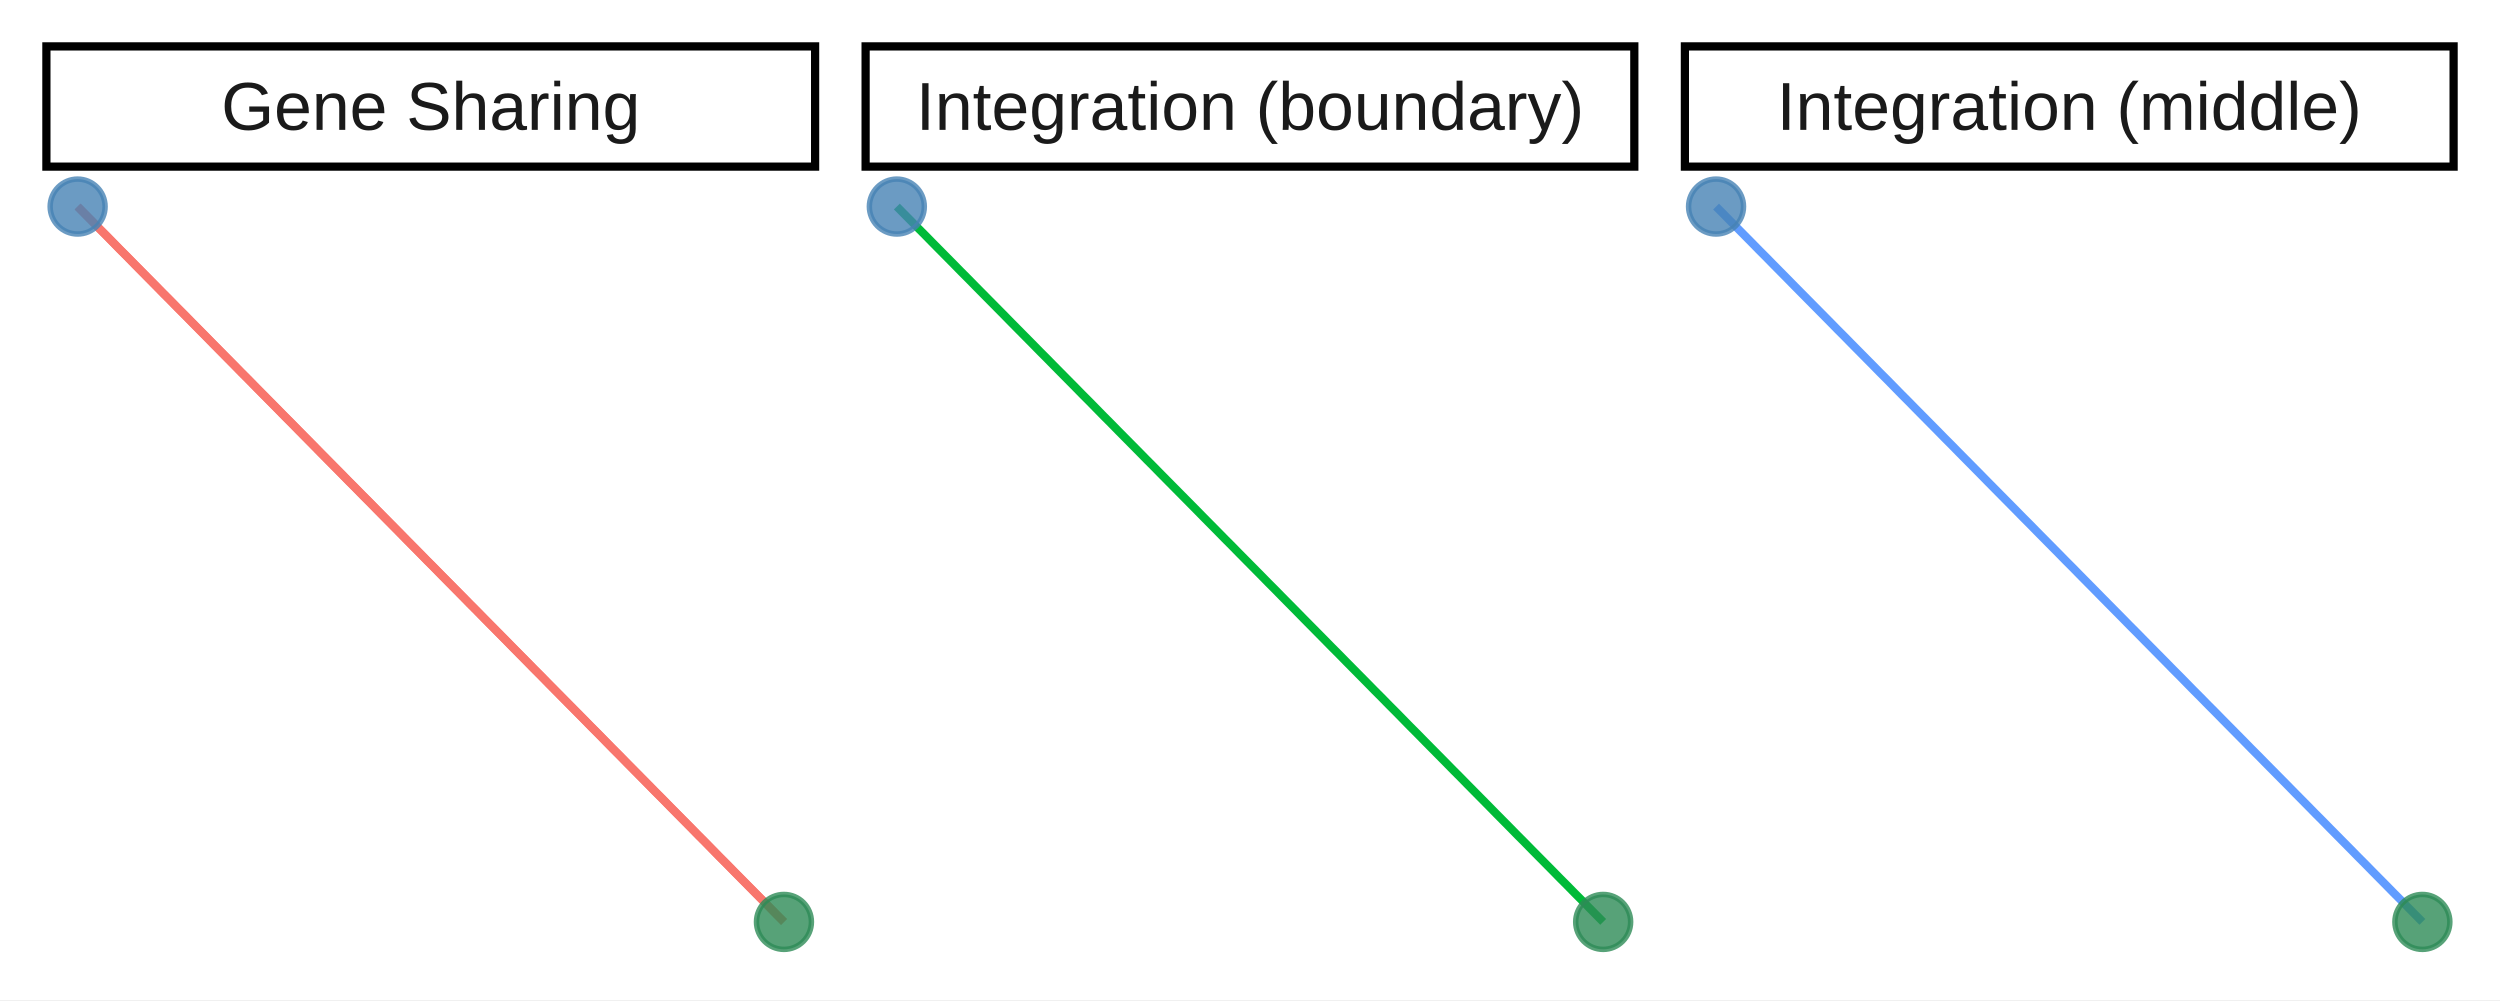
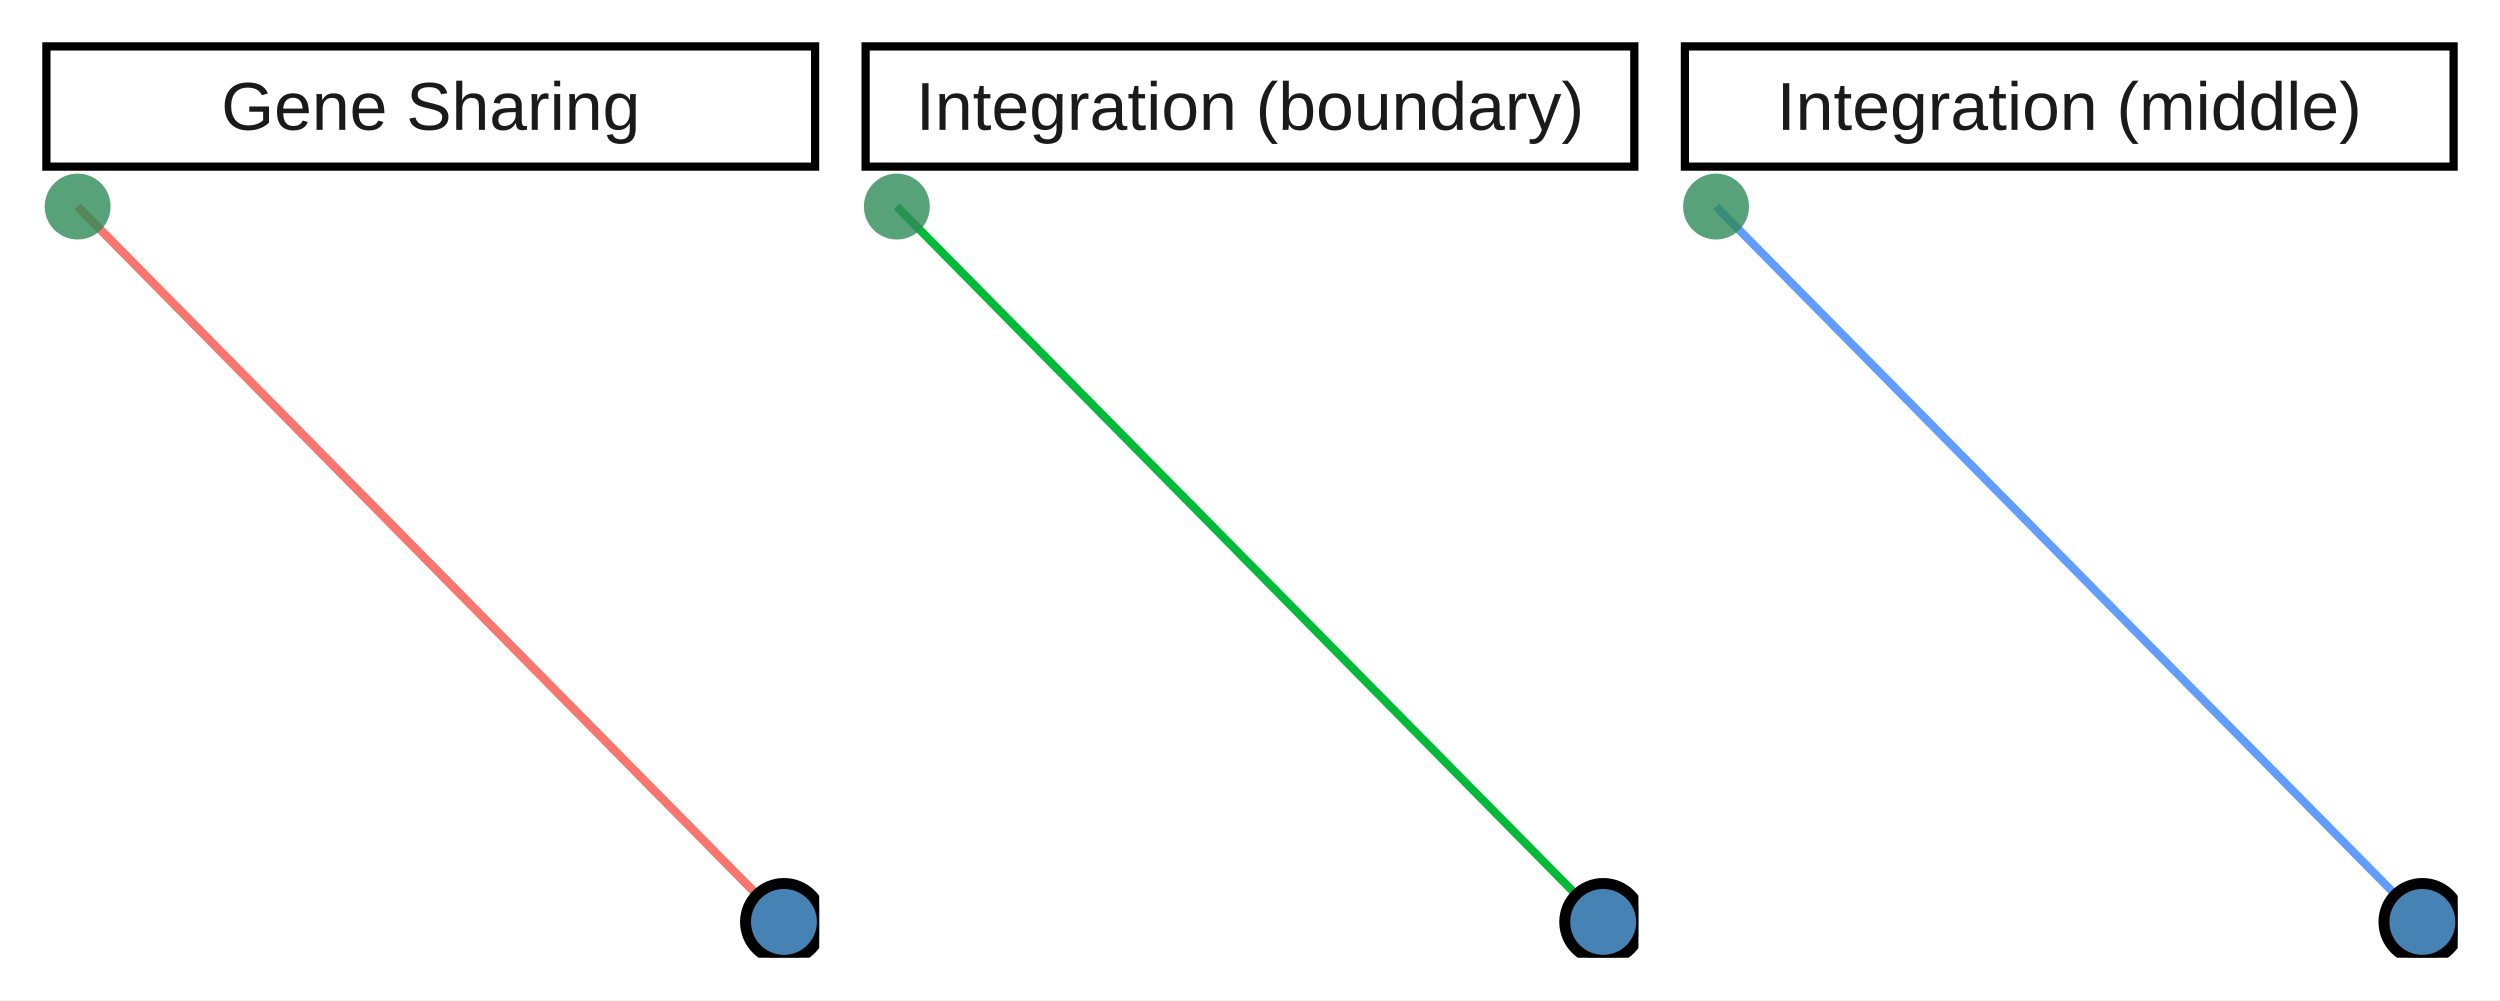
<svg xmlns="http://www.w3.org/2000/svg" width="324.00pt" height="129.60pt" viewBox="0 0 324.00 129.60">
  <g class="svglite">
    <defs>
      <style type="text/css">
    .svglite line, .svglite polyline, .svglite polygon, .svglite path, .svglite rect, .svglite circle {
      fill: none;
      stroke: #000000;
      stroke-linecap: round;
      stroke-linejoin: round;
      stroke-miterlimit: 10.00;
    }
    .svglite text {
      white-space: pre;
    }
    .svglite g.glyphgroup path {
      fill: inherit;
      stroke: none;
    }
  </style>
    </defs>
    <rect width="100%" height="100%" style="stroke: none; fill: #FFFFFF;" />
    <defs>
      <clipPath id="cpMC4wMHwzMjQuMDB8MC4wMHwxMjkuNjA=">
        <rect x="0.00" y="0.00" width="324.00" height="129.60" />
      </clipPath>
    </defs>
    <g clip-path="url(#cpMC4wMHwzMjQuMDB8MC4wMHwxMjkuNjA=)">
      <rect x="0" y="0" width="324.00" height="129.60" style="stroke-width: 1.07; stroke: #FFFFFF; fill: #FFFFFF;" />
    </g>
    <defs>
      <clipPath id="cpNS40OHwxMDYuMTd8MjIuMTN8MTI0LjEy">
        <rect x="5.48" y="22.13" width="100.69" height="101.99" />
      </clipPath>
    </defs>
    <g clip-path="url(#cpNS40OHwxMDYuMTd8MjIuMTN8MTI0LjEy)">
      <rect x="5.48" y="22.13" width="100.69" height="101.99" style="stroke-width: 1.07; stroke: none; fill: #FFFFFF;" />
-       <polyline points="10.06,26.77 10.98,27.70 11.91,28.64 12.83,29.58 13.76,30.51 14.68,31.45 15.60,32.39 16.53,33.32 17.45,34.26 18.38,35.20 19.30,36.13 20.23,37.07 21.15,38.01 22.08,38.94 23.00,39.88 23.93,40.81 24.85,41.75 25.78,42.69 26.70,43.62 27.62,44.56 28.55,45.50 29.47,46.43 30.40,47.37 31.32,48.31 32.25,49.24 33.17,50.18 34.10,51.12 35.02,52.05 35.95,52.99 36.87,53.93 37.80,54.86 38.72,55.80 39.65,56.74 40.57,57.67 41.49,58.61 42.42,59.55 43.34,60.48 44.27,61.42 45.19,62.36 46.12,63.29 47.04,64.23 47.97,65.16 48.89,66.10 49.82,67.04 50.74,67.97 51.67,68.91 52.59,69.85 53.51,70.78 54.44,71.72 55.36,72.66 56.29,73.59 57.21,74.53 58.14,75.47 59.06,76.40 59.99,77.34 60.91,78.28 61.84,79.21 62.76,80.15 63.69,81.09 64.61,82.02 65.54,82.96 66.46,83.90 67.38,84.83 68.31,85.77 69.23,86.71 70.16,87.64 71.08,88.58 72.01,89.52 72.93,90.45 73.86,91.39 74.78,92.32 75.71,93.26 76.63,94.20 77.56,95.13 78.48,96.07 79.40,97.01 80.33,97.94 81.25,98.88 82.18,99.82 83.10,100.75 84.03,101.69 84.95,102.63 85.88,103.56 86.80,104.50 87.73,105.44 88.65,106.37 89.58,107.31 90.50,108.25 91.43,109.18 92.35,110.12 93.27,111.06 94.20,111.99 95.12,112.93 96.05,113.87 96.97,114.80 97.90,115.74 98.82,116.67 99.75,117.61 100.67,118.55 101.60,119.48 " style="stroke-width: 1.07; stroke: #F8766D; stroke-linecap: butt;" />
-       <polyline points="10.06,26.77 10.98,27.70 11.91,28.64 12.83,29.58 13.76,30.51 14.68,31.45 15.60,32.39 16.53,33.32 17.45,34.26 18.38,35.20 19.30,36.13 20.23,37.07 21.15,38.01 22.08,38.94 23.00,39.88 23.93,40.81 24.85,41.75 25.78,42.69 26.70,43.62 27.62,44.56 28.55,45.50 29.47,46.43 30.40,47.37 31.32,48.31 32.25,49.24 33.17,50.18 34.10,51.12 35.02,52.05 35.95,52.99 36.87,53.93 37.80,54.86 38.72,55.80 39.65,56.74 40.57,57.67 41.49,58.61 42.42,59.55 43.34,60.48 44.27,61.42 45.19,62.36 46.12,63.29 47.04,64.23 47.97,65.16 48.89,66.10 49.82,67.04 50.74,67.97 51.67,68.91 52.59,69.85 53.51,70.78 54.44,71.72 55.36,72.66 56.29,73.59 57.21,74.53 58.14,75.47 59.06,76.40 59.99,77.34 60.91,78.28 61.84,79.21 62.76,80.15 63.69,81.09 64.61,82.02 65.54,82.96 66.46,83.90 67.38,84.83 68.31,85.77 69.23,86.71 70.16,87.64 71.08,88.58 72.01,89.52 72.93,90.45 73.86,91.39 74.78,92.32 75.71,93.26 76.63,94.20 77.56,95.13 78.48,96.07 79.40,97.01 80.33,97.94 81.25,98.88 82.18,99.82 83.10,100.75 84.03,101.69 84.95,102.63 85.88,103.56 86.80,104.50 87.73,105.44 88.65,106.37 89.58,107.31 90.50,108.25 91.43,109.18 92.35,110.12 93.27,111.06 94.20,111.99 95.12,112.93 96.05,113.87 96.97,114.80 97.90,115.74 98.82,116.67 99.75,117.61 100.67,118.55 101.60,119.48 " style="stroke-width: 1.07; stroke: #F8766D; stroke-linecap: butt;" />
-       <circle cx="10.06" cy="26.77" r="3.56" style="stroke-width: 0.71; stroke: #4682B4; stroke-opacity: 0.80; fill: #4682B4; fill-opacity: 0.80;" />
-       <circle cx="101.60" cy="119.48" r="3.56" style="stroke-width: 0.71; stroke: #2E8B57; stroke-opacity: 0.80; fill: #2E8B57; fill-opacity: 0.80;" />
+       <polyline points="101.60,119.48 100.67,118.55 99.75,117.61 98.82,116.67 97.90,115.74 96.97,114.80 96.05,113.87 95.12,112.93 94.20,111.99 93.27,111.06 92.35,110.12 91.43,109.18 90.50,108.25 89.58,107.31 88.65,106.37 87.73,105.44 86.80,104.50 85.88,103.56 84.95,102.63 84.03,101.69 83.10,100.75 82.18,99.82 81.25,98.88 80.33,97.94 79.40,97.01 78.48,96.07 77.56,95.13 76.63,94.20 75.71,93.26 74.78,92.32 73.86,91.39 72.93,90.45 72.01,89.52 71.08,88.58 70.16,87.64 69.23,86.71 68.31,85.77 67.38,84.83 66.46,83.90 65.54,82.96 64.61,82.02 63.69,81.09 62.76,80.15 61.84,79.21 60.91,78.28 59.99,77.34 59.06,76.40 58.14,75.47 57.21,74.53 56.29,73.59 55.36,72.66 54.44,71.72 53.51,70.78 52.59,69.85 51.67,68.91 50.74,67.97 49.82,67.04 48.89,66.10 47.97,65.16 47.04,64.23 46.12,63.29 45.19,62.36 44.27,61.42 43.34,60.48 42.42,59.55 41.49,58.61 40.57,57.67 39.65,56.74 38.72,55.80 37.80,54.86 36.87,53.93 35.95,52.99 35.02,52.05 34.10,51.12 33.17,50.18 32.25,49.24 31.32,48.31 30.40,47.37 29.47,46.43 28.55,45.50 27.62,44.56 26.70,43.62 25.78,42.69 24.85,41.75 23.93,40.81 23.00,39.88 22.08,38.94 21.15,38.01 20.23,37.07 19.30,36.13 18.38,35.20 17.45,34.26 16.53,33.32 15.60,32.39 14.68,31.45 13.76,30.51 12.83,29.58 11.91,28.64 10.98,27.70 10.06,26.77 " style="stroke-width: 1.07; stroke: #F8766D; stroke-linecap: butt;" />
+       <polyline points="101.60,119.48 100.67,118.55 99.75,117.61 98.82,116.67 97.90,115.74 96.97,114.80 96.05,113.87 95.12,112.93 94.20,111.99 93.27,111.06 92.35,110.12 91.43,109.18 90.50,108.25 89.58,107.31 88.65,106.37 87.73,105.44 86.80,104.50 85.88,103.56 84.95,102.63 84.03,101.69 83.10,100.75 82.18,99.82 81.25,98.88 80.33,97.94 79.40,97.01 78.48,96.07 77.56,95.13 76.63,94.20 75.71,93.26 74.78,92.32 73.86,91.39 72.93,90.45 72.01,89.52 71.08,88.58 70.16,87.64 69.23,86.71 68.31,85.77 67.38,84.83 66.46,83.90 65.54,82.96 64.61,82.02 63.69,81.09 62.76,80.15 61.84,79.21 60.91,78.28 59.99,77.34 59.06,76.40 58.14,75.47 57.21,74.53 56.29,73.59 55.36,72.66 54.44,71.72 53.51,70.78 52.59,69.85 51.67,68.91 50.74,67.97 49.82,67.04 48.89,66.10 47.97,65.16 47.04,64.23 46.12,63.29 45.19,62.36 44.27,61.42 43.34,60.48 42.42,59.55 41.49,58.61 40.57,57.67 39.65,56.74 38.72,55.80 37.80,54.86 36.87,53.93 35.95,52.99 35.02,52.05 34.10,51.12 33.17,50.18 32.25,49.24 31.32,48.31 30.40,47.37 29.47,46.43 28.55,45.50 27.62,44.56 26.70,43.62 25.78,42.69 24.85,41.75 23.93,40.81 23.00,39.88 22.08,38.94 21.15,38.01 20.23,37.07 19.30,36.13 18.38,35.20 17.45,34.26 16.53,33.32 15.60,32.39 14.68,31.45 13.76,30.51 12.83,29.58 11.91,28.64 10.98,27.70 10.06,26.77 " style="stroke-width: 1.07; stroke: #F8766D; stroke-linecap: butt;" />
+       <circle cx="101.60" cy="119.48" r="4.98" style="stroke-width: 1.42; fill: #4682B4;" />
+       <circle cx="10.06" cy="26.77" r="4.27" style="stroke-width: 0.00; stroke: #FFFFFF; stroke-opacity: 0.80; fill: #2E8B57; fill-opacity: 0.80;" />
    </g>
    <g clip-path="url(#cpMC4wMHwzMjQuMDB8MC4wMHwxMjkuNjA=)">
</g>
    <defs>
      <clipPath id="cpMTExLjY1fDIxMi4zNXwyMi4xM3wxMjQuMTI=">
        <rect x="111.65" y="22.13" width="100.69" height="101.99" />
      </clipPath>
    </defs>
    <g clip-path="url(#cpMTExLjY1fDIxMi4zNXwyMi4xM3wxMjQuMTI=)">
      <rect x="111.65" y="22.13" width="100.69" height="101.99" style="stroke-width: 1.07; stroke: none; fill: #FFFFFF;" />
-       <polyline points="116.23,26.77 117.15,27.70 118.08,28.64 119.00,29.58 119.93,30.51 120.85,31.45 121.78,32.39 122.70,33.32 123.63,34.26 124.55,35.20 125.48,36.13 126.40,37.07 127.33,38.01 128.25,38.94 129.18,39.88 130.10,40.81 131.02,41.75 131.95,42.69 132.87,43.62 133.80,44.56 134.72,45.50 135.65,46.43 136.57,47.37 137.50,48.31 138.42,49.24 139.35,50.18 140.27,51.12 141.20,52.05 142.12,52.99 143.04,53.93 143.97,54.86 144.89,55.80 145.82,56.74 146.74,57.67 147.67,58.61 148.59,59.55 149.52,60.48 150.44,61.42 151.37,62.36 152.29,63.29 153.22,64.23 154.14,65.16 155.07,66.10 155.99,67.04 156.91,67.97 157.84,68.91 158.76,69.85 159.69,70.78 160.61,71.72 161.54,72.66 162.46,73.59 163.39,74.53 164.31,75.47 165.24,76.40 166.16,77.34 167.09,78.28 168.01,79.21 168.93,80.15 169.86,81.09 170.78,82.02 171.71,82.96 172.63,83.90 173.56,84.83 174.48,85.77 175.41,86.71 176.33,87.64 177.26,88.58 178.18,89.52 179.11,90.45 180.03,91.39 180.96,92.32 181.88,93.26 182.80,94.20 183.73,95.13 184.65,96.07 185.58,97.01 186.50,97.94 187.43,98.88 188.35,99.82 189.28,100.75 190.20,101.69 191.13,102.63 192.05,103.56 192.98,104.50 193.90,105.44 194.82,106.37 195.75,107.31 196.67,108.25 197.60,109.18 198.52,110.12 199.45,111.06 200.37,111.99 201.30,112.93 202.22,113.87 203.15,114.80 204.07,115.74 205.00,116.67 205.92,117.61 206.85,118.55 207.77,119.48 " style="stroke-width: 1.07; stroke: #00BA38; stroke-linecap: butt;" />
-       <circle cx="116.23" cy="26.77" r="3.56" style="stroke-width: 0.71; stroke: #4682B4; stroke-opacity: 0.80; fill: #4682B4; fill-opacity: 0.80;" />
-       <circle cx="207.77" cy="119.48" r="3.56" style="stroke-width: 0.71; stroke: #2E8B57; stroke-opacity: 0.80; fill: #2E8B57; fill-opacity: 0.80;" />
+       <polyline points="207.77,119.48 206.85,118.55 205.92,117.61 205.00,116.67 204.07,115.74 203.15,114.80 202.22,113.87 201.30,112.93 200.37,111.99 199.45,111.06 198.52,110.12 197.60,109.18 196.67,108.25 195.75,107.31 194.82,106.37 193.90,105.44 192.98,104.50 192.05,103.56 191.13,102.63 190.20,101.69 189.28,100.75 188.35,99.82 187.43,98.88 186.50,97.94 185.58,97.01 184.65,96.07 183.73,95.13 182.80,94.20 181.88,93.26 180.96,92.32 180.03,91.39 179.11,90.45 178.18,89.52 177.26,88.58 176.33,87.64 175.41,86.71 174.48,85.77 173.56,84.83 172.63,83.90 171.71,82.96 170.78,82.02 169.86,81.09 168.93,80.15 168.01,79.21 167.09,78.28 166.16,77.34 165.24,76.40 164.31,75.47 163.39,74.53 162.46,73.59 161.54,72.66 160.61,71.72 159.69,70.78 158.76,69.85 157.84,68.91 156.91,67.97 155.99,67.04 155.07,66.10 154.14,65.16 153.22,64.23 152.29,63.29 151.37,62.36 150.44,61.42 149.52,60.48 148.59,59.55 147.67,58.61 146.74,57.67 145.82,56.74 144.89,55.80 143.97,54.86 143.04,53.93 142.12,52.99 141.20,52.05 140.27,51.12 139.35,50.18 138.42,49.24 137.50,48.31 136.57,47.37 135.65,46.43 134.72,45.50 133.80,44.56 132.87,43.62 131.95,42.69 131.02,41.75 130.10,40.81 129.18,39.88 128.25,38.94 127.33,38.01 126.40,37.07 125.48,36.13 124.55,35.20 123.63,34.26 122.70,33.32 121.78,32.39 120.85,31.45 119.93,30.51 119.00,29.58 118.08,28.64 117.15,27.70 116.23,26.77 " style="stroke-width: 1.07; stroke: #00BA38; stroke-linecap: butt;" />
+       <circle cx="207.77" cy="119.48" r="4.98" style="stroke-width: 1.42; fill: #4682B4;" />
+       <circle cx="116.23" cy="26.77" r="4.27" style="stroke-width: 0.00; stroke: #FFFFFF; stroke-opacity: 0.80; fill: #2E8B57; fill-opacity: 0.80;" />
    </g>
    <g clip-path="url(#cpMC4wMHwzMjQuMDB8MC4wMHwxMjkuNjA=)">
</g>
    <defs>
      <clipPath id="cpMjE3LjgzfDMxOC41MnwyMi4xM3wxMjQuMTI=">
        <rect x="217.83" y="22.13" width="100.69" height="101.99" />
      </clipPath>
    </defs>
    <g clip-path="url(#cpMjE3LjgzfDMxOC41MnwyMi4xM3wxMjQuMTI=)">
      <rect x="217.83" y="22.13" width="100.69" height="101.99" style="stroke-width: 1.07; stroke: none; fill: #FFFFFF;" />
-       <polyline points="222.40,26.77 223.33,27.70 224.25,28.64 225.18,29.58 226.10,30.51 227.03,31.45 227.95,32.39 228.88,33.32 229.80,34.26 230.73,35.20 231.65,36.13 232.57,37.07 233.50,38.01 234.42,38.94 235.35,39.88 236.27,40.81 237.20,41.75 238.12,42.69 239.05,43.62 239.97,44.56 240.90,45.50 241.82,46.43 242.75,47.37 243.67,48.31 244.60,49.24 245.52,50.18 246.44,51.12 247.37,52.05 248.29,52.99 249.22,53.93 250.14,54.86 251.07,55.80 251.99,56.74 252.92,57.67 253.84,58.61 254.77,59.55 255.69,60.48 256.62,61.42 257.54,62.36 258.46,63.29 259.39,64.23 260.31,65.16 261.24,66.10 262.16,67.04 263.09,67.97 264.01,68.91 264.94,69.85 265.86,70.78 266.79,71.72 267.71,72.66 268.64,73.59 269.56,74.53 270.49,75.47 271.41,76.40 272.33,77.34 273.26,78.28 274.18,79.21 275.11,80.15 276.03,81.09 276.96,82.02 277.88,82.96 278.81,83.90 279.73,84.83 280.66,85.77 281.58,86.71 282.51,87.64 283.43,88.58 284.35,89.52 285.28,90.45 286.20,91.39 287.13,92.32 288.05,93.26 288.98,94.20 289.90,95.13 290.83,96.07 291.75,97.01 292.68,97.94 293.60,98.88 294.53,99.82 295.45,100.75 296.38,101.69 297.30,102.63 298.22,103.56 299.15,104.50 300.07,105.44 301.00,106.37 301.92,107.31 302.85,108.25 303.77,109.18 304.70,110.12 305.62,111.06 306.55,111.99 307.47,112.93 308.40,113.87 309.32,114.80 310.24,115.74 311.17,116.67 312.09,117.61 313.02,118.55 313.94,119.48 " style="stroke-width: 1.07; stroke: #619CFF; stroke-linecap: butt;" />
-       <circle cx="222.40" cy="26.77" r="3.56" style="stroke-width: 0.71; stroke: #4682B4; stroke-opacity: 0.80; fill: #4682B4; fill-opacity: 0.80;" />
-       <circle cx="313.94" cy="119.48" r="3.56" style="stroke-width: 0.71; stroke: #2E8B57; stroke-opacity: 0.80; fill: #2E8B57; fill-opacity: 0.80;" />
+       <polyline points="313.94,119.48 313.02,118.55 312.09,117.61 311.17,116.67 310.24,115.74 309.32,114.80 308.40,113.87 307.47,112.93 306.55,111.99 305.62,111.06 304.70,110.12 303.77,109.18 302.85,108.25 301.92,107.31 301.00,106.37 300.07,105.44 299.15,104.50 298.22,103.56 297.30,102.63 296.38,101.69 295.45,100.75 294.53,99.82 293.60,98.88 292.68,97.94 291.75,97.01 290.83,96.07 289.90,95.13 288.98,94.20 288.05,93.26 287.13,92.32 286.20,91.39 285.28,90.45 284.35,89.52 283.43,88.58 282.51,87.64 281.58,86.71 280.66,85.77 279.73,84.83 278.81,83.90 277.88,82.96 276.96,82.02 276.03,81.09 275.11,80.15 274.18,79.21 273.26,78.28 272.33,77.34 271.41,76.40 270.49,75.47 269.56,74.53 268.64,73.59 267.71,72.66 266.79,71.72 265.86,70.78 264.94,69.85 264.01,68.91 263.09,67.97 262.16,67.04 261.24,66.10 260.31,65.16 259.39,64.23 258.46,63.29 257.54,62.36 256.62,61.42 255.69,60.48 254.77,59.55 253.84,58.61 252.92,57.67 251.99,56.74 251.07,55.80 250.14,54.86 249.22,53.93 248.29,52.99 247.37,52.05 246.44,51.12 245.52,50.18 244.60,49.24 243.67,48.31 242.75,47.37 241.82,46.43 240.90,45.50 239.97,44.56 239.05,43.62 238.12,42.69 237.20,41.75 236.27,40.81 235.35,39.88 234.42,38.94 233.50,38.01 232.57,37.07 231.65,36.13 230.73,35.20 229.80,34.26 228.88,33.32 227.95,32.39 227.03,31.45 226.10,30.51 225.18,29.58 224.25,28.64 223.33,27.70 222.40,26.77 " style="stroke-width: 1.07; stroke: #619CFF; stroke-linecap: butt;" />
+       <circle cx="313.94" cy="119.48" r="4.98" style="stroke-width: 1.42; fill: #4682B4;" />
+       <circle cx="222.40" cy="26.77" r="4.27" style="stroke-width: 0.00; stroke: #FFFFFF; stroke-opacity: 0.80; fill: #2E8B57; fill-opacity: 0.80;" />
    </g>
    <g clip-path="url(#cpMC4wMHwzMjQuMDB8MC4wMHwxMjkuNjA=)">
</g>
    <defs>
      <clipPath id="cpNS40OHwxMDYuMTd8NS40OHwyMi4xMw==">
        <rect x="5.48" y="5.48" width="100.69" height="16.65" />
      </clipPath>
    </defs>
    <g clip-path="url(#cpNS40OHwxMDYuMTd8NS40OHwyMi4xMw==)">
      <rect x="5.48" y="5.48" width="100.69" height="16.65" style="stroke-width: 2.13; fill: #FFFFFF;" />
      <text x="55.83" y="16.83" text-anchor="middle" style="font-size: 8.80px;fill: #1A1A1A; font-family: &quot;Liberation Sans&quot;;" textLength="54.27px" lengthAdjust="spacingAndGlyphs">Gene Sharing</text>
    </g>
    <g clip-path="url(#cpMC4wMHwzMjQuMDB8MC4wMHwxMjkuNjA=)">
</g>
    <defs>
      <clipPath id="cpMTExLjY1fDIxMi4zNXw1LjQ4fDIyLjEz">
        <rect x="111.65" y="5.48" width="100.69" height="16.65" />
      </clipPath>
    </defs>
    <g clip-path="url(#cpMTExLjY1fDIxMi4zNXw1LjQ4fDIyLjEz)">
      <rect x="111.65" y="5.48" width="100.69" height="16.65" style="stroke-width: 2.13; fill: #FFFFFF;" />
      <text x="162.00" y="16.83" text-anchor="middle" style="font-size: 8.80px;fill: #1A1A1A; font-family: &quot;Liberation Sans&quot;;" textLength="86.48px" lengthAdjust="spacingAndGlyphs">Integration (boundary)</text>
    </g>
    <g clip-path="url(#cpMC4wMHwzMjQuMDB8MC4wMHwxMjkuNjA=)">
</g>
    <defs>
      <clipPath id="cpMjE3LjgzfDMxOC41Mnw1LjQ4fDIyLjEz">
        <rect x="217.83" y="5.48" width="100.69" height="16.65" />
      </clipPath>
    </defs>
    <g clip-path="url(#cpMjE3LjgzfDMxOC41Mnw1LjQ4fDIyLjEz)">
      <rect x="217.83" y="5.48" width="100.69" height="16.65" style="stroke-width: 2.13; fill: #FFFFFF;" />
      <text x="268.17" y="16.83" text-anchor="middle" style="font-size: 8.80px;fill: #1A1A1A; font-family: &quot;Liberation Sans&quot;;" textLength="75.72px" lengthAdjust="spacingAndGlyphs">Integration (middle)</text>
    </g>
    <g clip-path="url(#cpMC4wMHwzMjQuMDB8MC4wMHwxMjkuNjA=)">
</g>
  </g>
</svg>
